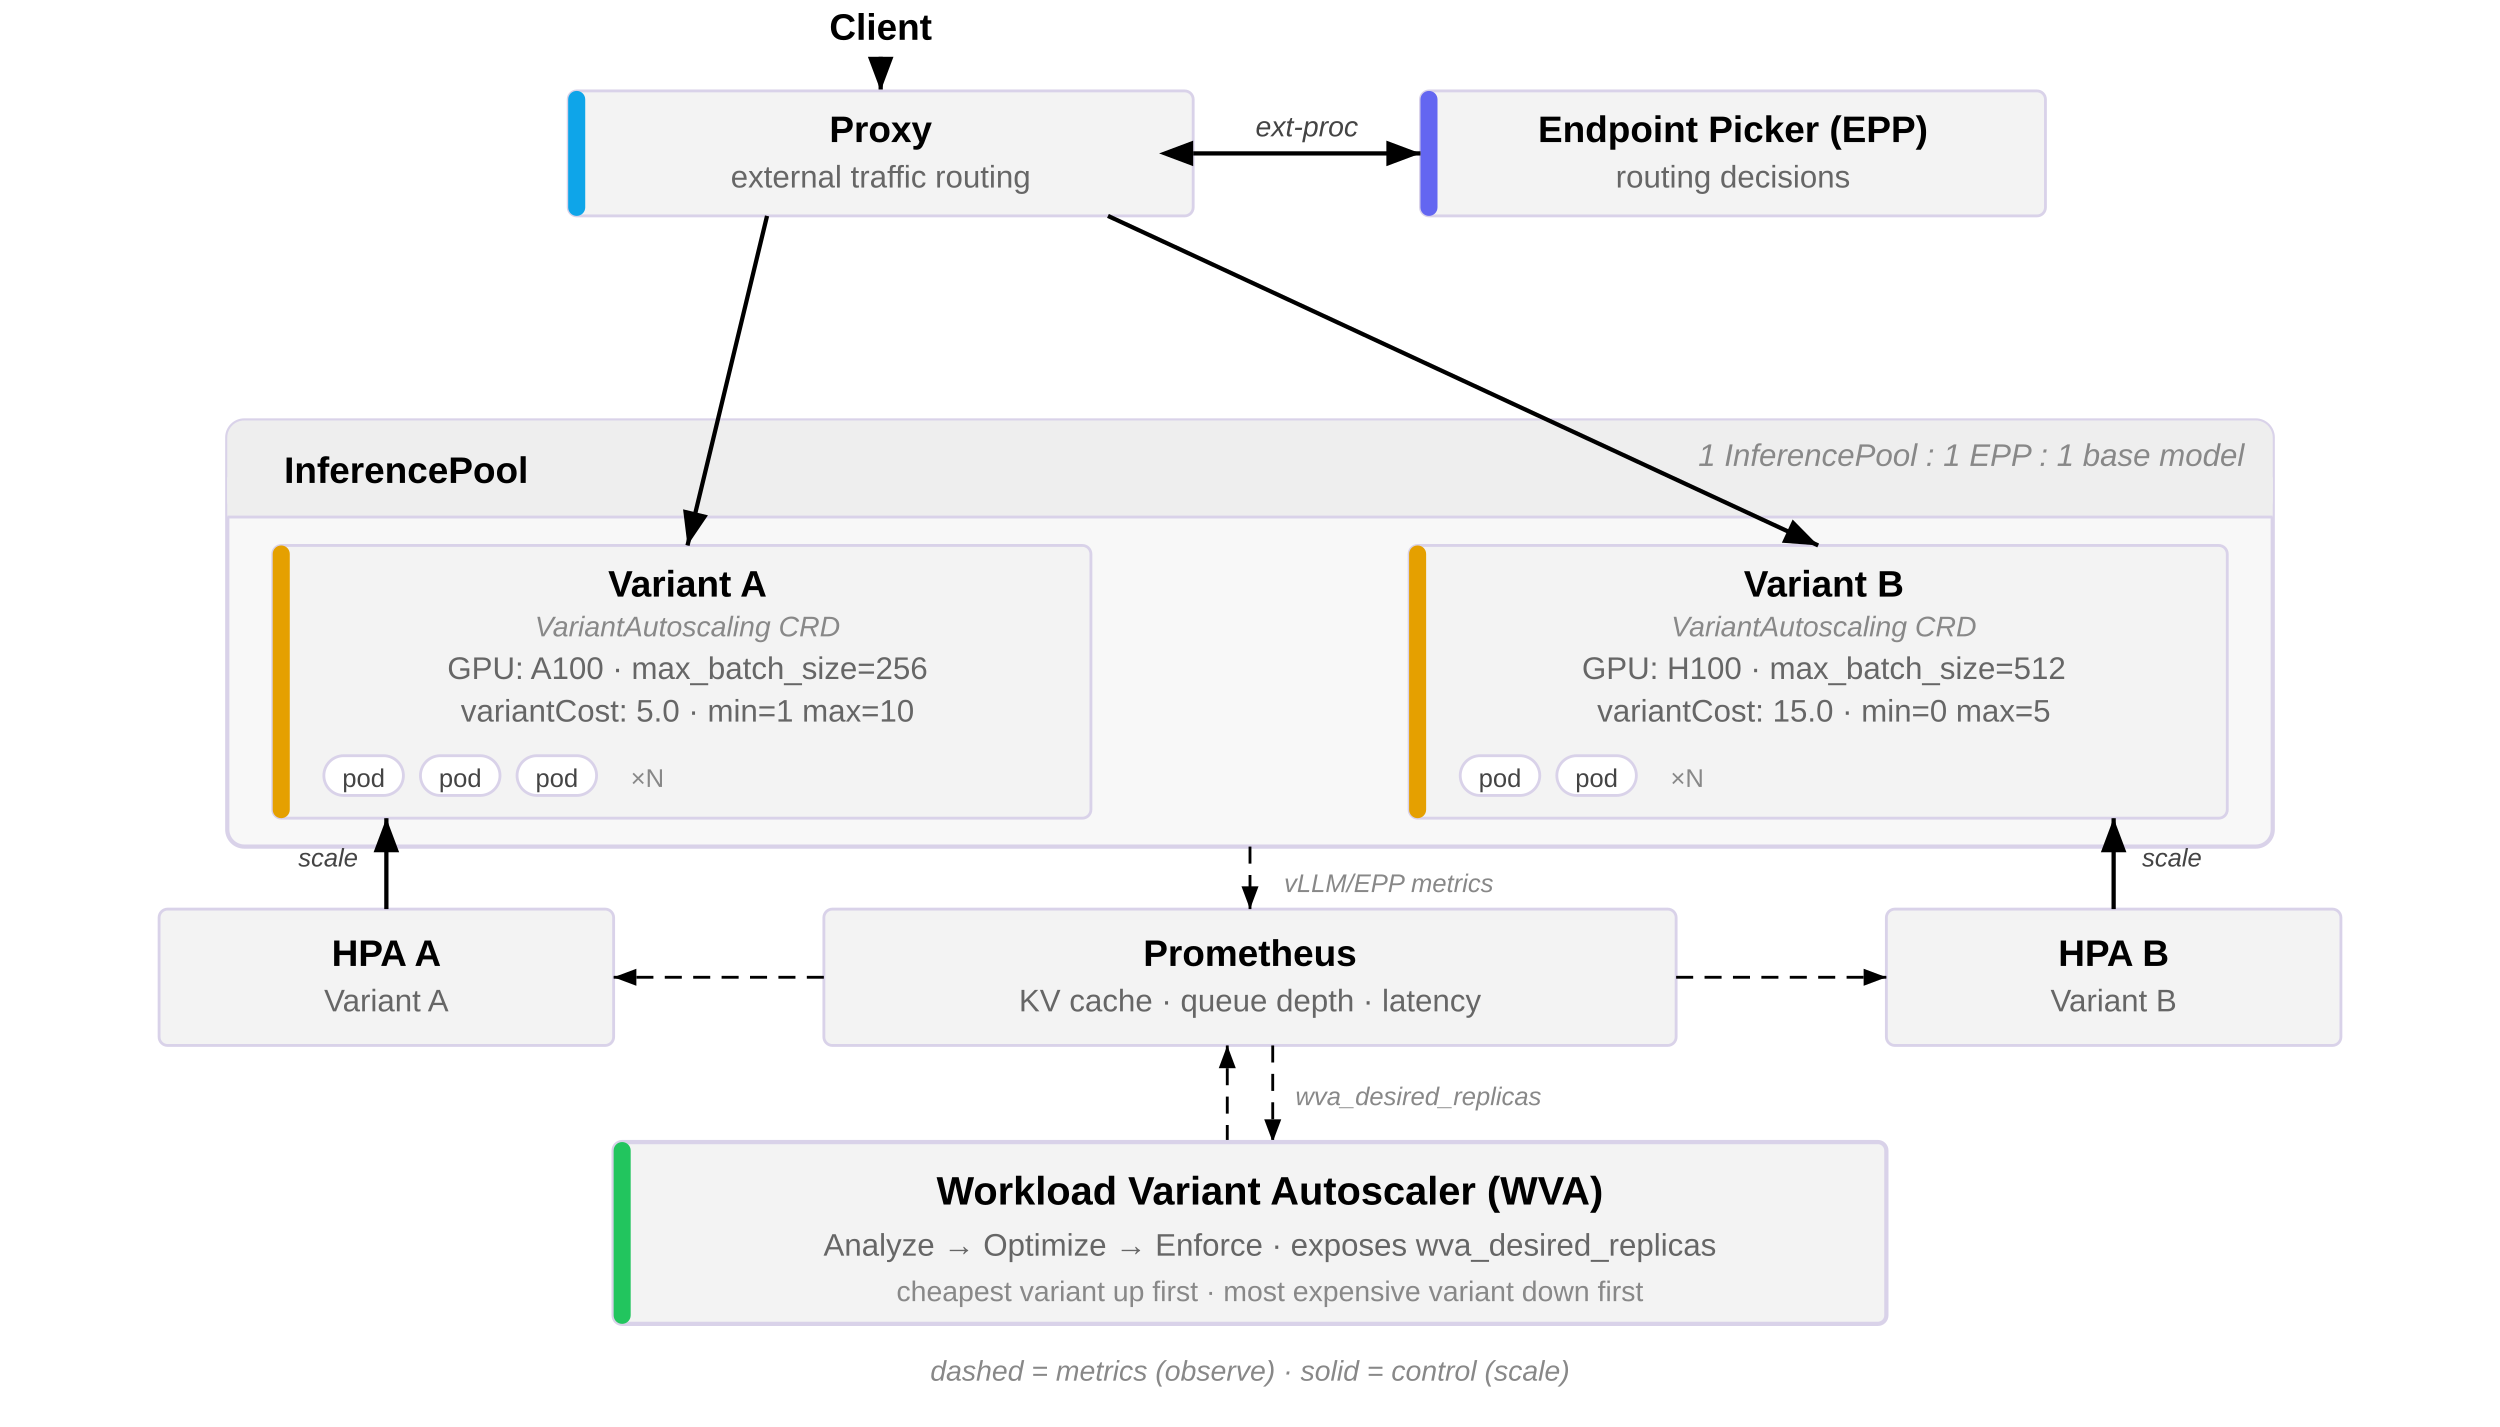
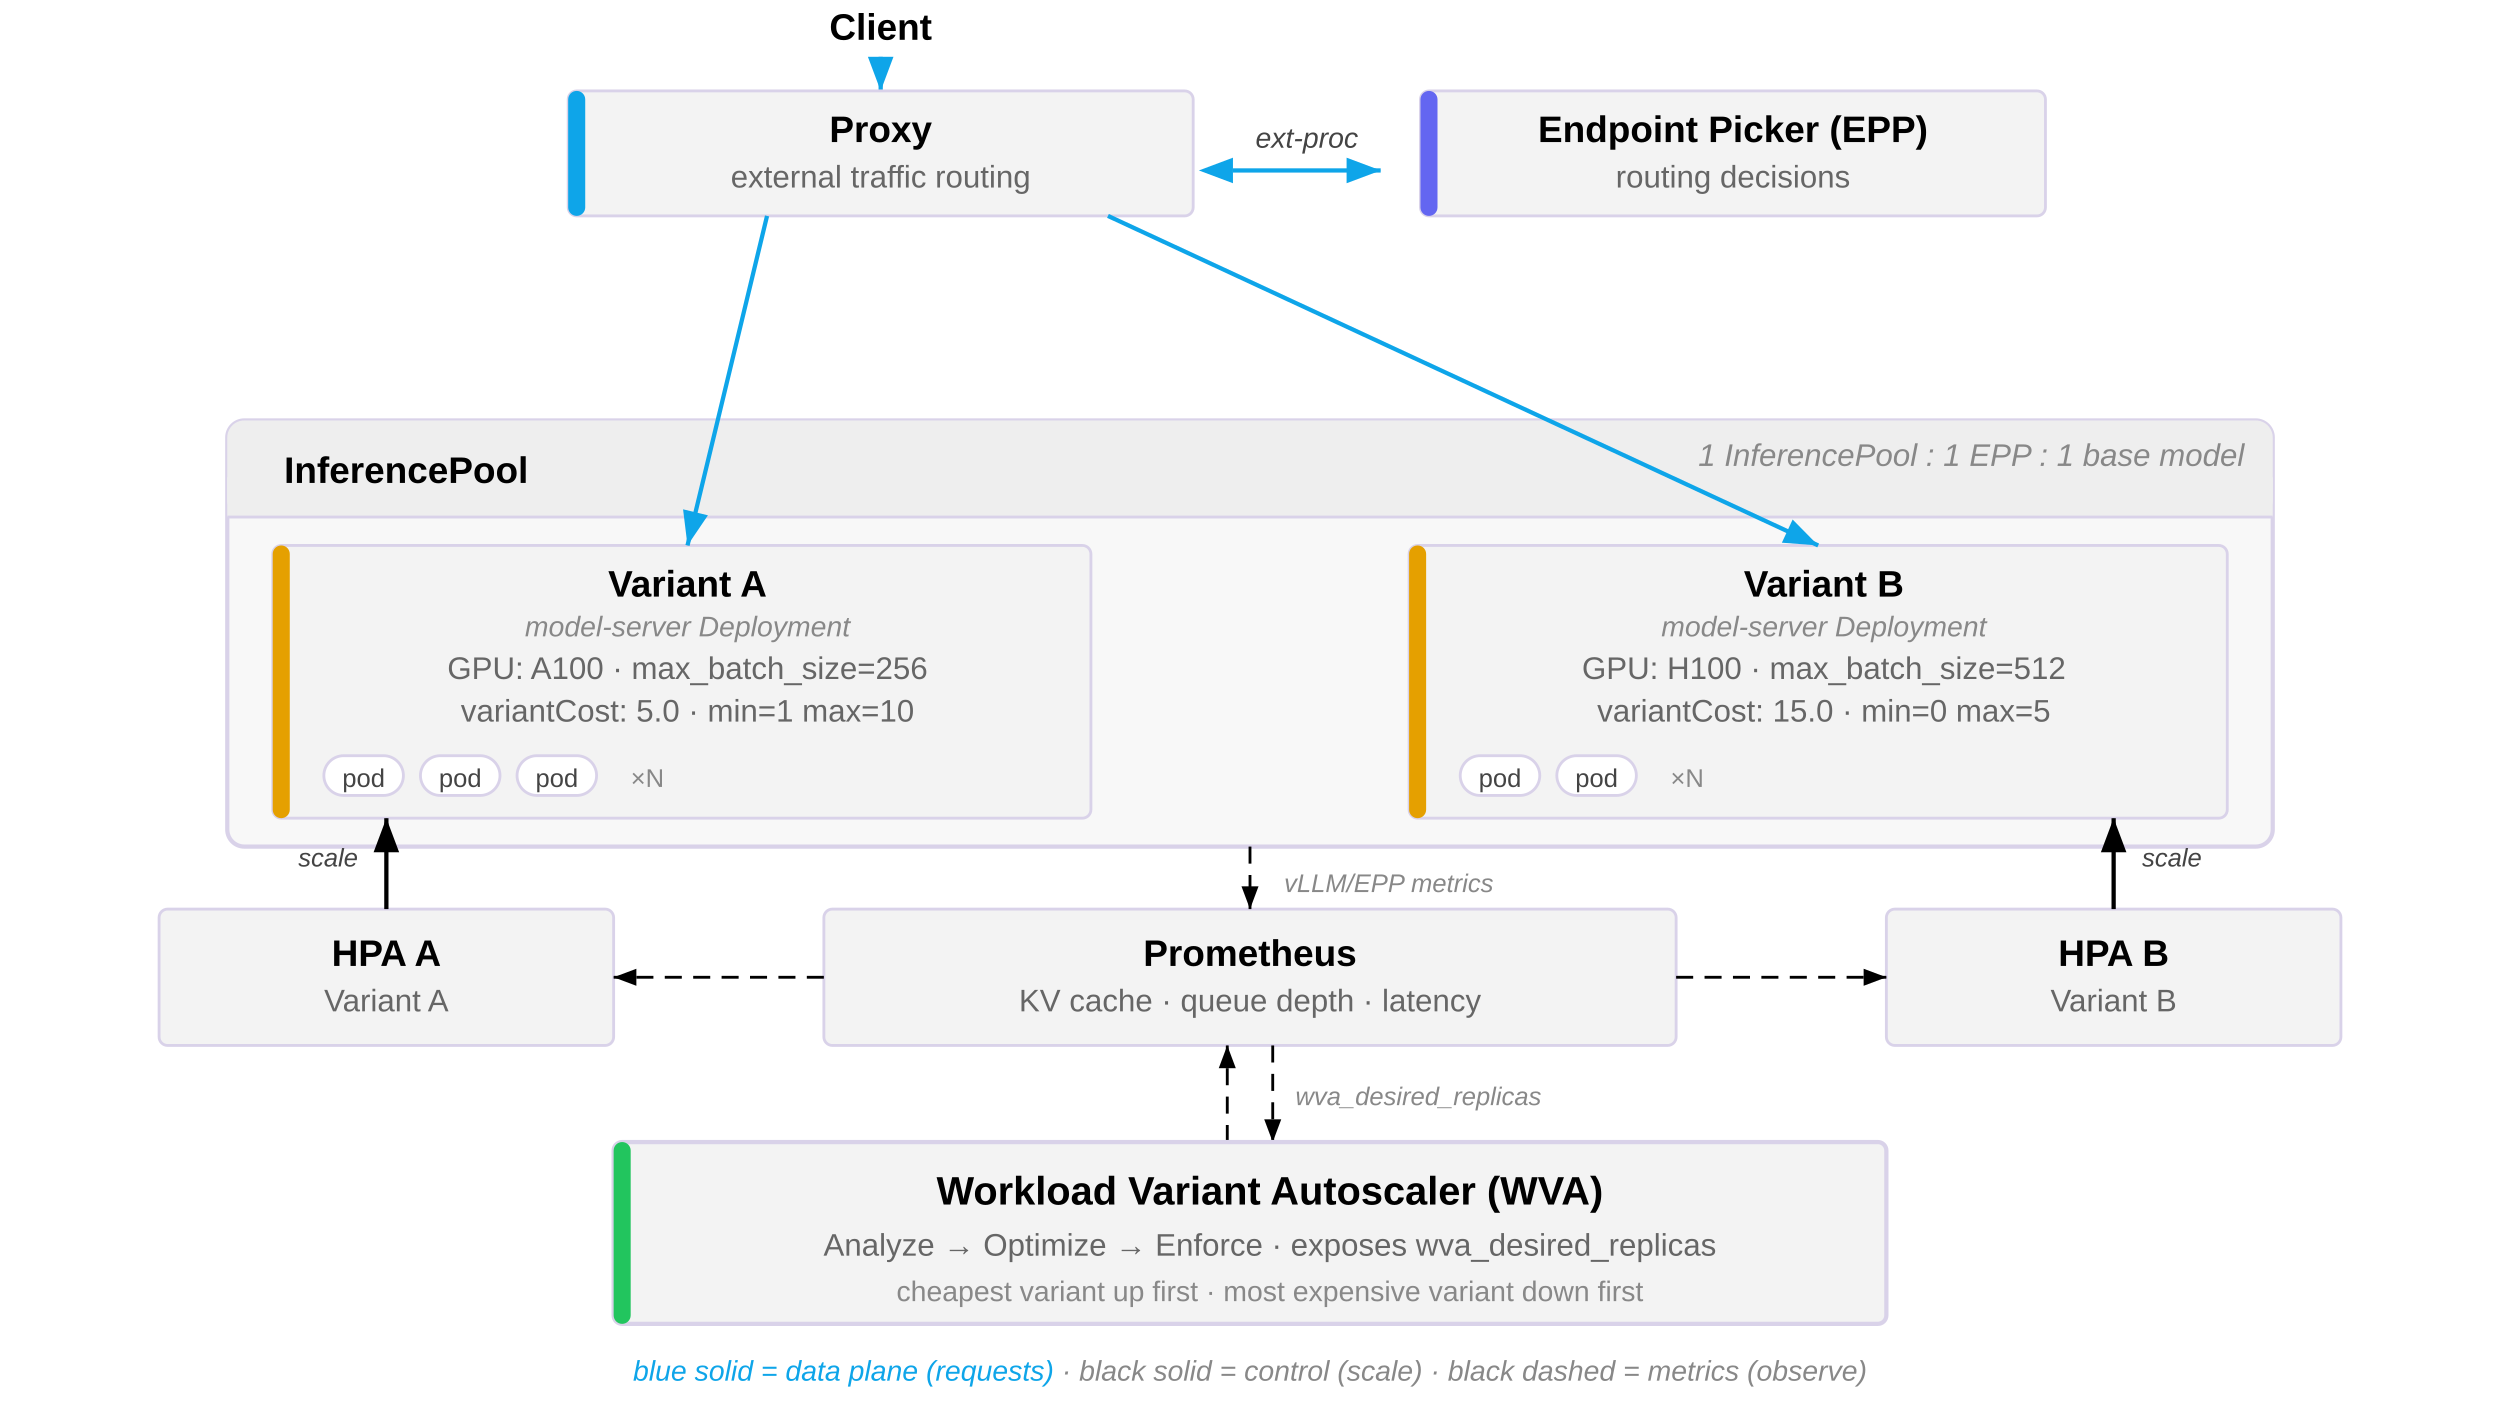
<svg xmlns="http://www.w3.org/2000/svg" viewBox="0 48 880 502" font-family="Arial, Helvetica, sans-serif" font-size="13">
  <defs>
    <marker id="arr" markerWidth="8" markerHeight="6" refX="8" refY="3" orient="auto">
      <polygon points="0 0, 8 3, 0 6" fill="#000000" />
    </marker>
    <marker id="arr-rev" markerWidth="8" markerHeight="6" refX="0" refY="3" orient="auto-start-reverse">
      <polygon points="0 0, 8 3, 0 6" fill="#000000" />
    </marker>
+     <marker id="arr-data" markerWidth="8" markerHeight="6" refX="8" refY="3" orient="auto">
+       <polygon points="0 0, 8 3, 0 6" fill="#0ea5e9" />
+     </marker>
+     <marker id="arr-rev-data" markerWidth="8" markerHeight="6" refX="0" refY="3" orient="auto-start-reverse">
+       <polygon points="0 0, 8 3, 0 6" fill="#0ea5e9" />
+     </marker>
  </defs>
  <rect width="880" height="650" fill="#ffffff" />
  <text x="310" y="62" text-anchor="middle" font-weight="600" fill="#000000">Client</text>
-   <line x1="310" y1="68" x2="310" y2="80" stroke="#000000" stroke-width="1.5" marker-end="url(#arr)" />
+   <line x1="310" y1="68" x2="310" y2="80" stroke="#0ea5e9" stroke-width="1.5" marker-end="url(#arr-data)" />
  <rect x="200" y="80" width="220" height="44" rx="3" fill="#f3f3f3" stroke="#d9d2e9" stroke-width="1" />
  <rect x="200" y="80" width="6" height="44" rx="3" fill="#0ea5e9" />
  <text x="310" y="98" text-anchor="middle" font-weight="600" fill="#000000">Proxy</text>
  <text x="310" y="114" text-anchor="middle" font-size="11" fill="#666666">external traffic routing</text>
  <rect x="500" y="80" width="220" height="44" rx="3" fill="#f3f3f3" stroke="#d9d2e9" stroke-width="1" />
  <rect x="500" y="80" width="6" height="44" rx="3" fill="#6366f1" />
  <text x="610" y="98" text-anchor="middle" font-weight="600" fill="#000000">Endpoint Picker (EPP)</text>
  <text x="610" y="114" text-anchor="middle" font-size="11" fill="#666666">routing decisions</text>
-   <line x1="420" y1="102" x2="500" y2="102" stroke="#000000" stroke-width="1.5" marker-start="url(#arr-rev)" marker-end="url(#arr)" />
-   <text x="460" y="96" text-anchor="middle" font-size="10" fill="#444444" font-style="italic">ext-proc</text>
+   <line x1="434" y1="108" x2="486" y2="108" stroke="#0ea5e9" stroke-width="1.5" marker-start="url(#arr-rev-data)" marker-end="url(#arr-data)" />
+   <text x="460" y="100" text-anchor="middle" font-size="10" fill="#444444" font-style="italic">ext-proc</text>
  <rect x="80" y="196" width="720" height="150" rx="6" fill="#f8f8f8" stroke="#d9d2e9" stroke-width="1.5" />
  <rect x="80" y="196" width="720" height="34" rx="6" fill="#eeeeee" />
  <rect x="80" y="216" width="720" height="14" fill="#eeeeee" />
  <line x1="80" y1="230" x2="800" y2="230" stroke="#d9d2e9" stroke-width="1" />
  <text x="100" y="218" font-weight="700" font-size="13" fill="#000000">InferencePool</text>
  <text x="790" y="212" text-anchor="end" font-size="11" fill="#888888" font-style="italic">1 InferencePool : 1 EPP : 1 base model</text>
  <rect x="96" y="240" width="288" height="96" rx="3" fill="#f3f3f3" stroke="#d9d2e9" stroke-width="1" />
  <rect x="96" y="240" width="6" height="96" rx="3" fill="#e5a000" />
  <text x="242" y="258" text-anchor="middle" font-weight="600" fill="#000000">Variant A</text>
-   <text x="242" y="272" text-anchor="middle" font-size="10" fill="#888888" font-style="italic">VariantAutoscaling CRD</text>
+   <text x="242" y="272" text-anchor="middle" font-size="10" fill="#888888" font-style="italic">model-server Deployment</text>
  <text x="242" y="287" text-anchor="middle" font-size="11" fill="#666666">GPU: A100 · max_batch_size=256</text>
  <text x="242" y="302" text-anchor="middle" font-size="11" fill="#666666">variantCost: 5.0 · min=1 max=10</text>
  <rect x="114" y="314" width="28" height="14" rx="7" fill="#ffffff" stroke="#d9d2e9" stroke-width="1" />
  <text x="128" y="325" text-anchor="middle" font-size="9" fill="#444444">pod</text>
  <rect x="148" y="314" width="28" height="14" rx="7" fill="#ffffff" stroke="#d9d2e9" stroke-width="1" />
  <text x="162" y="325" text-anchor="middle" font-size="9" fill="#444444">pod</text>
  <rect x="182" y="314" width="28" height="14" rx="7" fill="#ffffff" stroke="#d9d2e9" stroke-width="1" />
  <text x="196" y="325" text-anchor="middle" font-size="9" fill="#444444">pod</text>
  <text x="222" y="325" font-size="9" fill="#888888">×N</text>
  <rect x="496" y="240" width="288" height="96" rx="3" fill="#f3f3f3" stroke="#d9d2e9" stroke-width="1" />
  <rect x="496" y="240" width="6" height="96" rx="3" fill="#e5a000" />
  <text x="642" y="258" text-anchor="middle" font-weight="600" fill="#000000">Variant B</text>
-   <text x="642" y="272" text-anchor="middle" font-size="10" fill="#888888" font-style="italic">VariantAutoscaling CRD</text>
+   <text x="642" y="272" text-anchor="middle" font-size="10" fill="#888888" font-style="italic">model-server Deployment</text>
  <text x="642" y="287" text-anchor="middle" font-size="11" fill="#666666">GPU: H100 · max_batch_size=512</text>
  <text x="642" y="302" text-anchor="middle" font-size="11" fill="#666666">variantCost: 15.0 · min=0 max=5</text>
  <rect x="514" y="314" width="28" height="14" rx="7" fill="#ffffff" stroke="#d9d2e9" stroke-width="1" />
  <text x="528" y="325" text-anchor="middle" font-size="9" fill="#444444">pod</text>
  <rect x="548" y="314" width="28" height="14" rx="7" fill="#ffffff" stroke="#d9d2e9" stroke-width="1" />
  <text x="562" y="325" text-anchor="middle" font-size="9" fill="#444444">pod</text>
  <text x="588" y="325" font-size="9" fill="#888888">×N</text>
-   <line x1="270" y1="124" x2="242" y2="240" stroke="#000000" stroke-width="1.5" marker-end="url(#arr)" />
-   <line x1="390" y1="124" x2="640" y2="240" stroke="#000000" stroke-width="1.5" marker-end="url(#arr)" />
+   <line x1="270" y1="124" x2="242" y2="240" stroke="#0ea5e9" stroke-width="1.5" marker-end="url(#arr-data)" />
+   <line x1="390" y1="124" x2="640" y2="240" stroke="#0ea5e9" stroke-width="1.5" marker-end="url(#arr-data)" />
  <rect x="56" y="368" width="160" height="48" rx="3" fill="#f3f3f3" stroke="#d9d2e9" stroke-width="1" />
  <text x="136" y="388" text-anchor="middle" font-weight="600" fill="#000000">HPA A</text>
  <text x="136" y="404" text-anchor="middle" font-size="11" fill="#666666">Variant A</text>
  <rect x="290" y="368" width="300" height="48" rx="3" fill="#f3f3f3" stroke="#d9d2e9" stroke-width="1" />
  <text x="440" y="388" text-anchor="middle" font-weight="600" fill="#000000">Prometheus</text>
  <text x="440" y="404" text-anchor="middle" font-size="11" fill="#666666">KV cache · queue depth · latency</text>
  <rect x="664" y="368" width="160" height="48" rx="3" fill="#f3f3f3" stroke="#d9d2e9" stroke-width="1" />
  <text x="744" y="388" text-anchor="middle" font-weight="600" fill="#000000">HPA B</text>
  <text x="744" y="404" text-anchor="middle" font-size="11" fill="#666666">Variant B</text>
  <line x1="440" y1="346" x2="440" y2="368" stroke="#000000" stroke-width="1" stroke-dasharray="6 4" marker-end="url(#arr)" />
  <text x="452" y="362" font-size="9" fill="#888888" font-style="italic">vLLM/EPP metrics</text>
  <line x1="290" y1="392" x2="216" y2="392" stroke="#000000" stroke-width="1" stroke-dasharray="6 4" marker-end="url(#arr)" />
  <line x1="590" y1="392" x2="664" y2="392" stroke="#000000" stroke-width="1" stroke-dasharray="6 4" marker-end="url(#arr)" />
  <line x1="136" y1="368" x2="136" y2="336" stroke="#000000" stroke-width="1.5" marker-end="url(#arr)" />
  <text x="126" y="353" text-anchor="end" font-size="9" fill="#444444" font-style="italic">scale</text>
  <line x1="744" y1="368" x2="744" y2="336" stroke="#000000" stroke-width="1.5" marker-end="url(#arr)" />
  <text x="754" y="353" font-size="9" fill="#444444" font-style="italic">scale</text>
  <line x1="448" y1="416" x2="448" y2="450" stroke="#000000" stroke-width="1" stroke-dasharray="6 4" marker-end="url(#arr)" />
  <line x1="432" y1="450" x2="432" y2="416" stroke="#000000" stroke-width="1" stroke-dasharray="6 4" marker-end="url(#arr)" />
  <text x="456" y="437" font-size="9" fill="#888888" font-style="italic">wva_desired_replicas</text>
  <rect x="216" y="450" width="448" height="64" rx="3" fill="#f3f3f3" stroke="#d9d2e9" stroke-width="1.5" />
  <rect x="216" y="450" width="6" height="64" rx="3" fill="#22c55e" />
  <text x="447" y="472" text-anchor="middle" font-weight="700" font-size="14" fill="#000000">Workload Variant Autoscaler (WVA)</text>
  <text x="447" y="490" text-anchor="middle" font-size="11" fill="#666666">Analyze → Optimize → Enforce · exposes wva_desired_replicas</text>
  <text x="447" y="506" text-anchor="middle" font-size="10" fill="#888888">cheapest variant up first · most expensive variant down first</text>
-   <text x="440" y="534" text-anchor="middle" font-size="10" fill="#888888" font-style="italic">dashed = metrics (observe) · solid = control (scale)</text>
+   <text x="440" y="534" text-anchor="middle" font-size="10" fill="#888888" font-style="italic">
+     <tspan fill="#0ea5e9">blue solid = data plane (requests)</tspan> · black solid = control (scale) · black dashed = metrics (observe)</text>
</svg>
